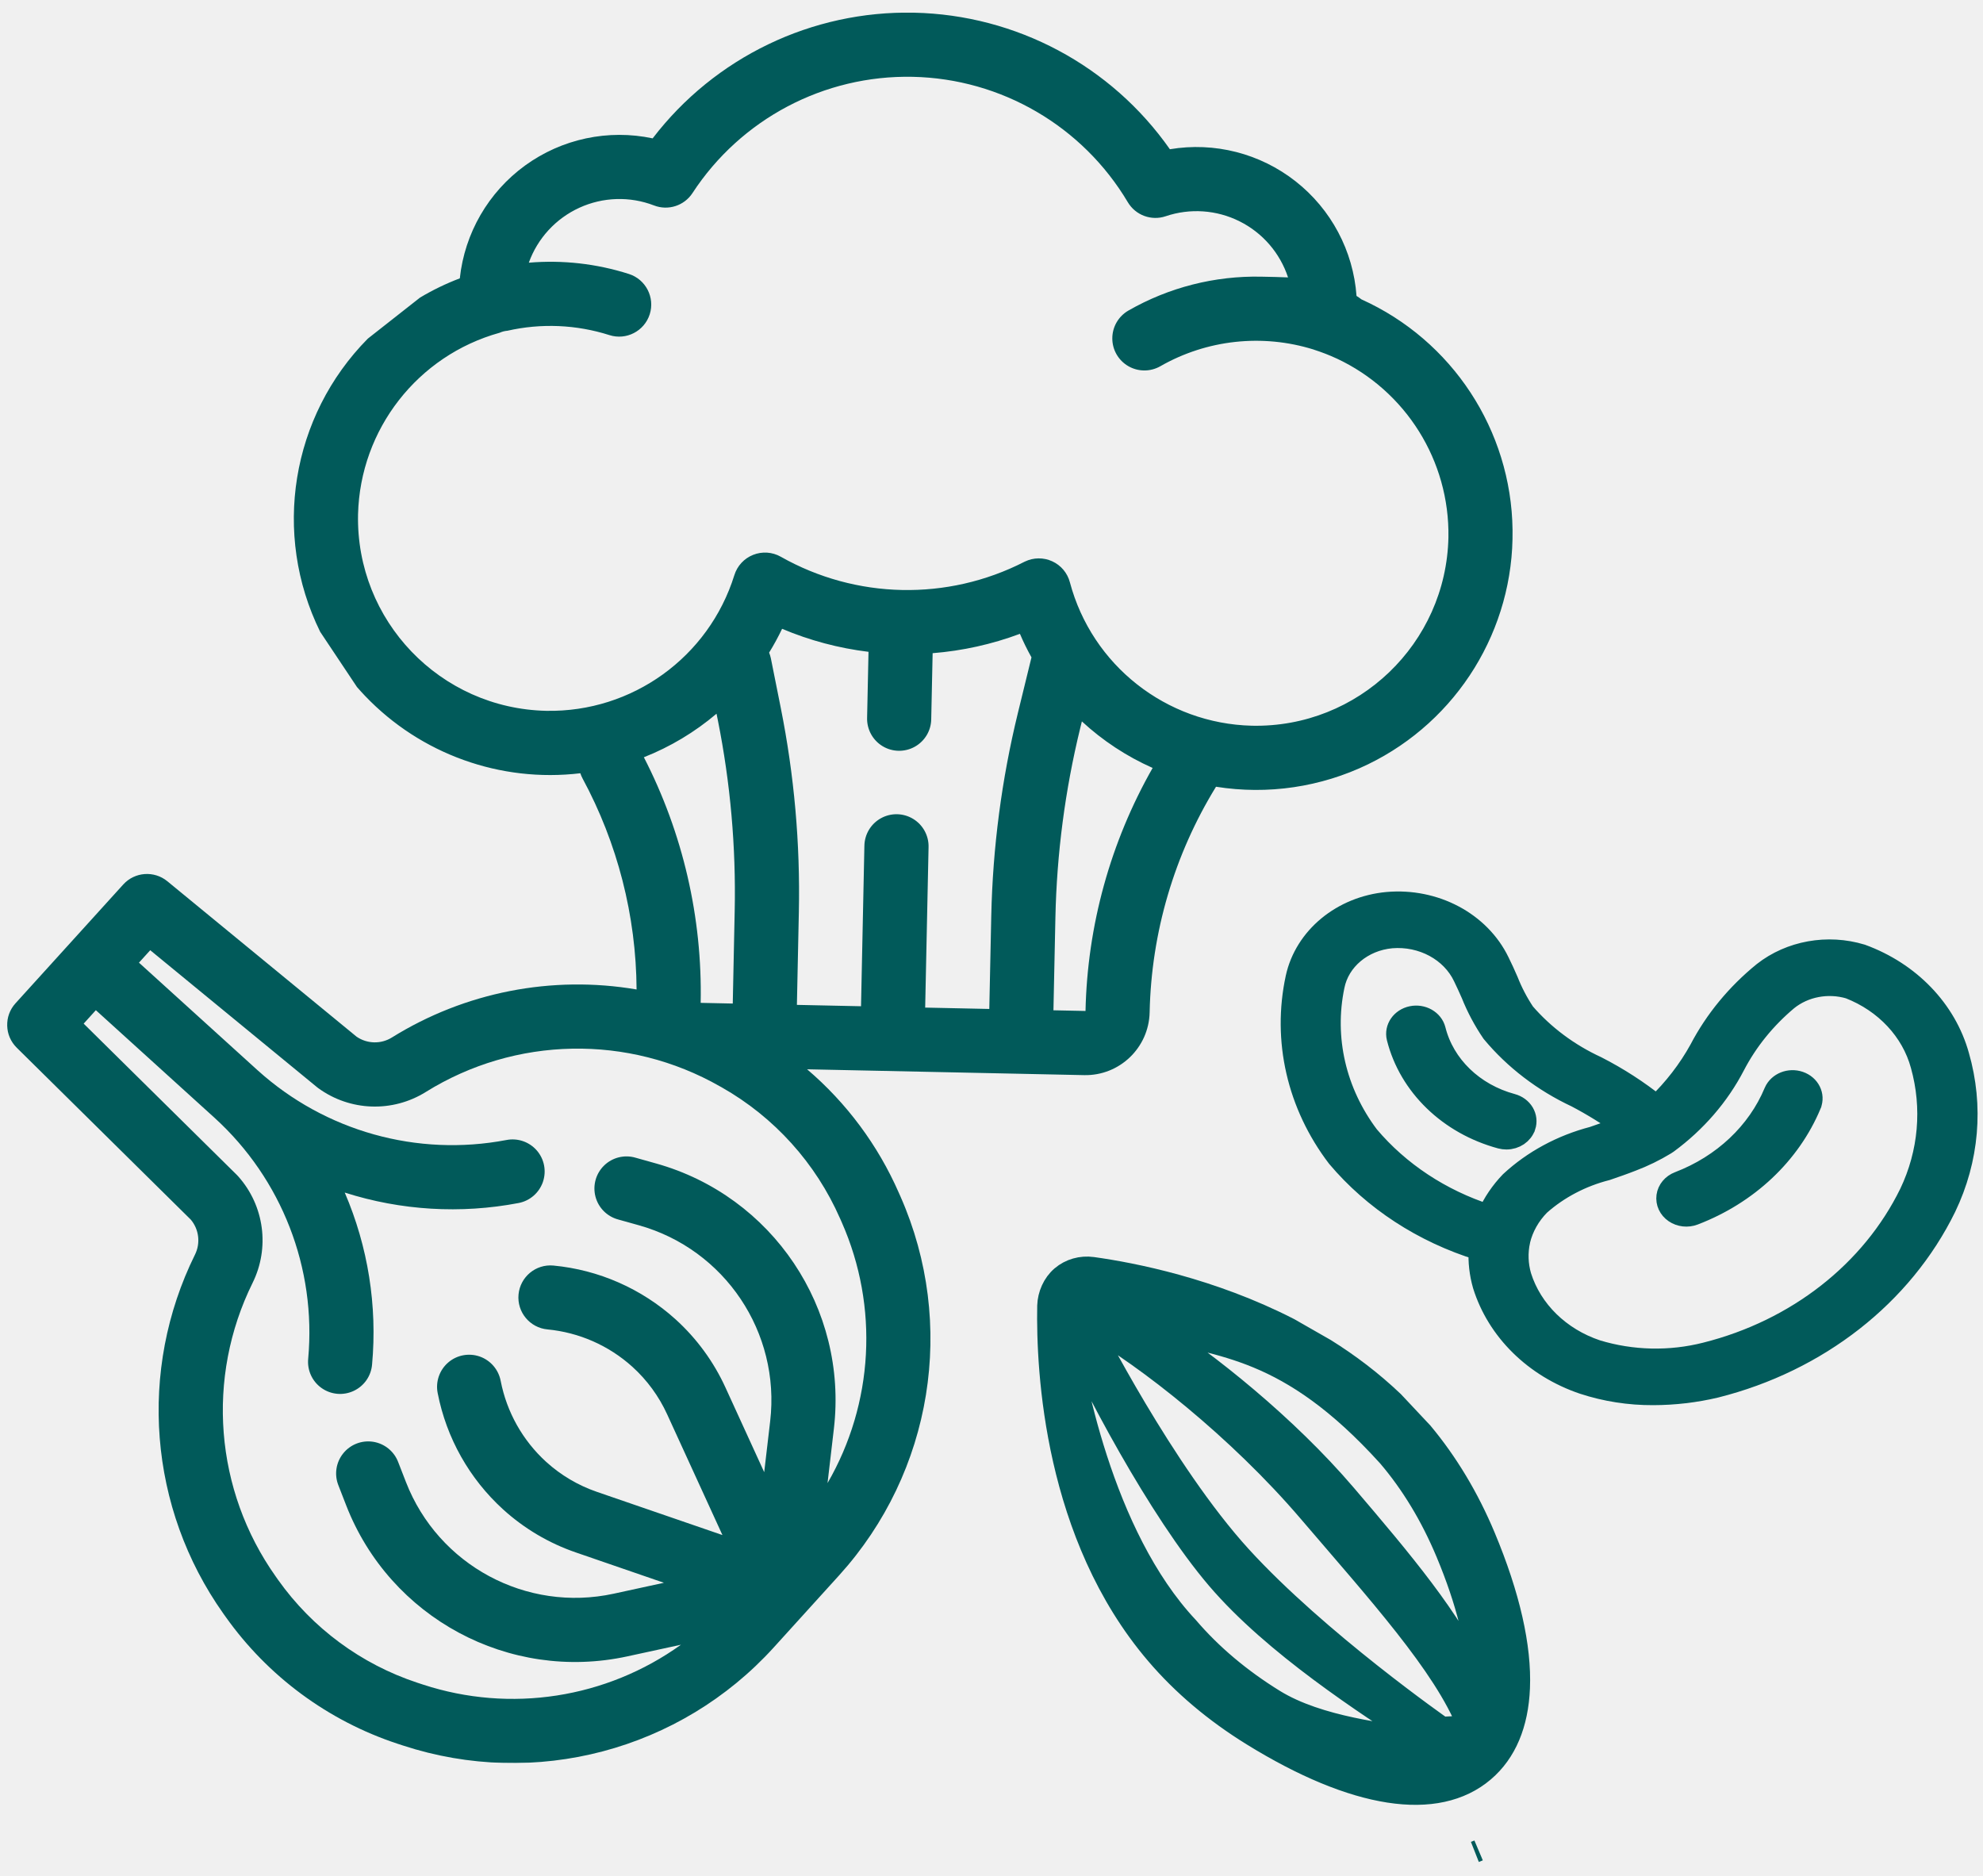
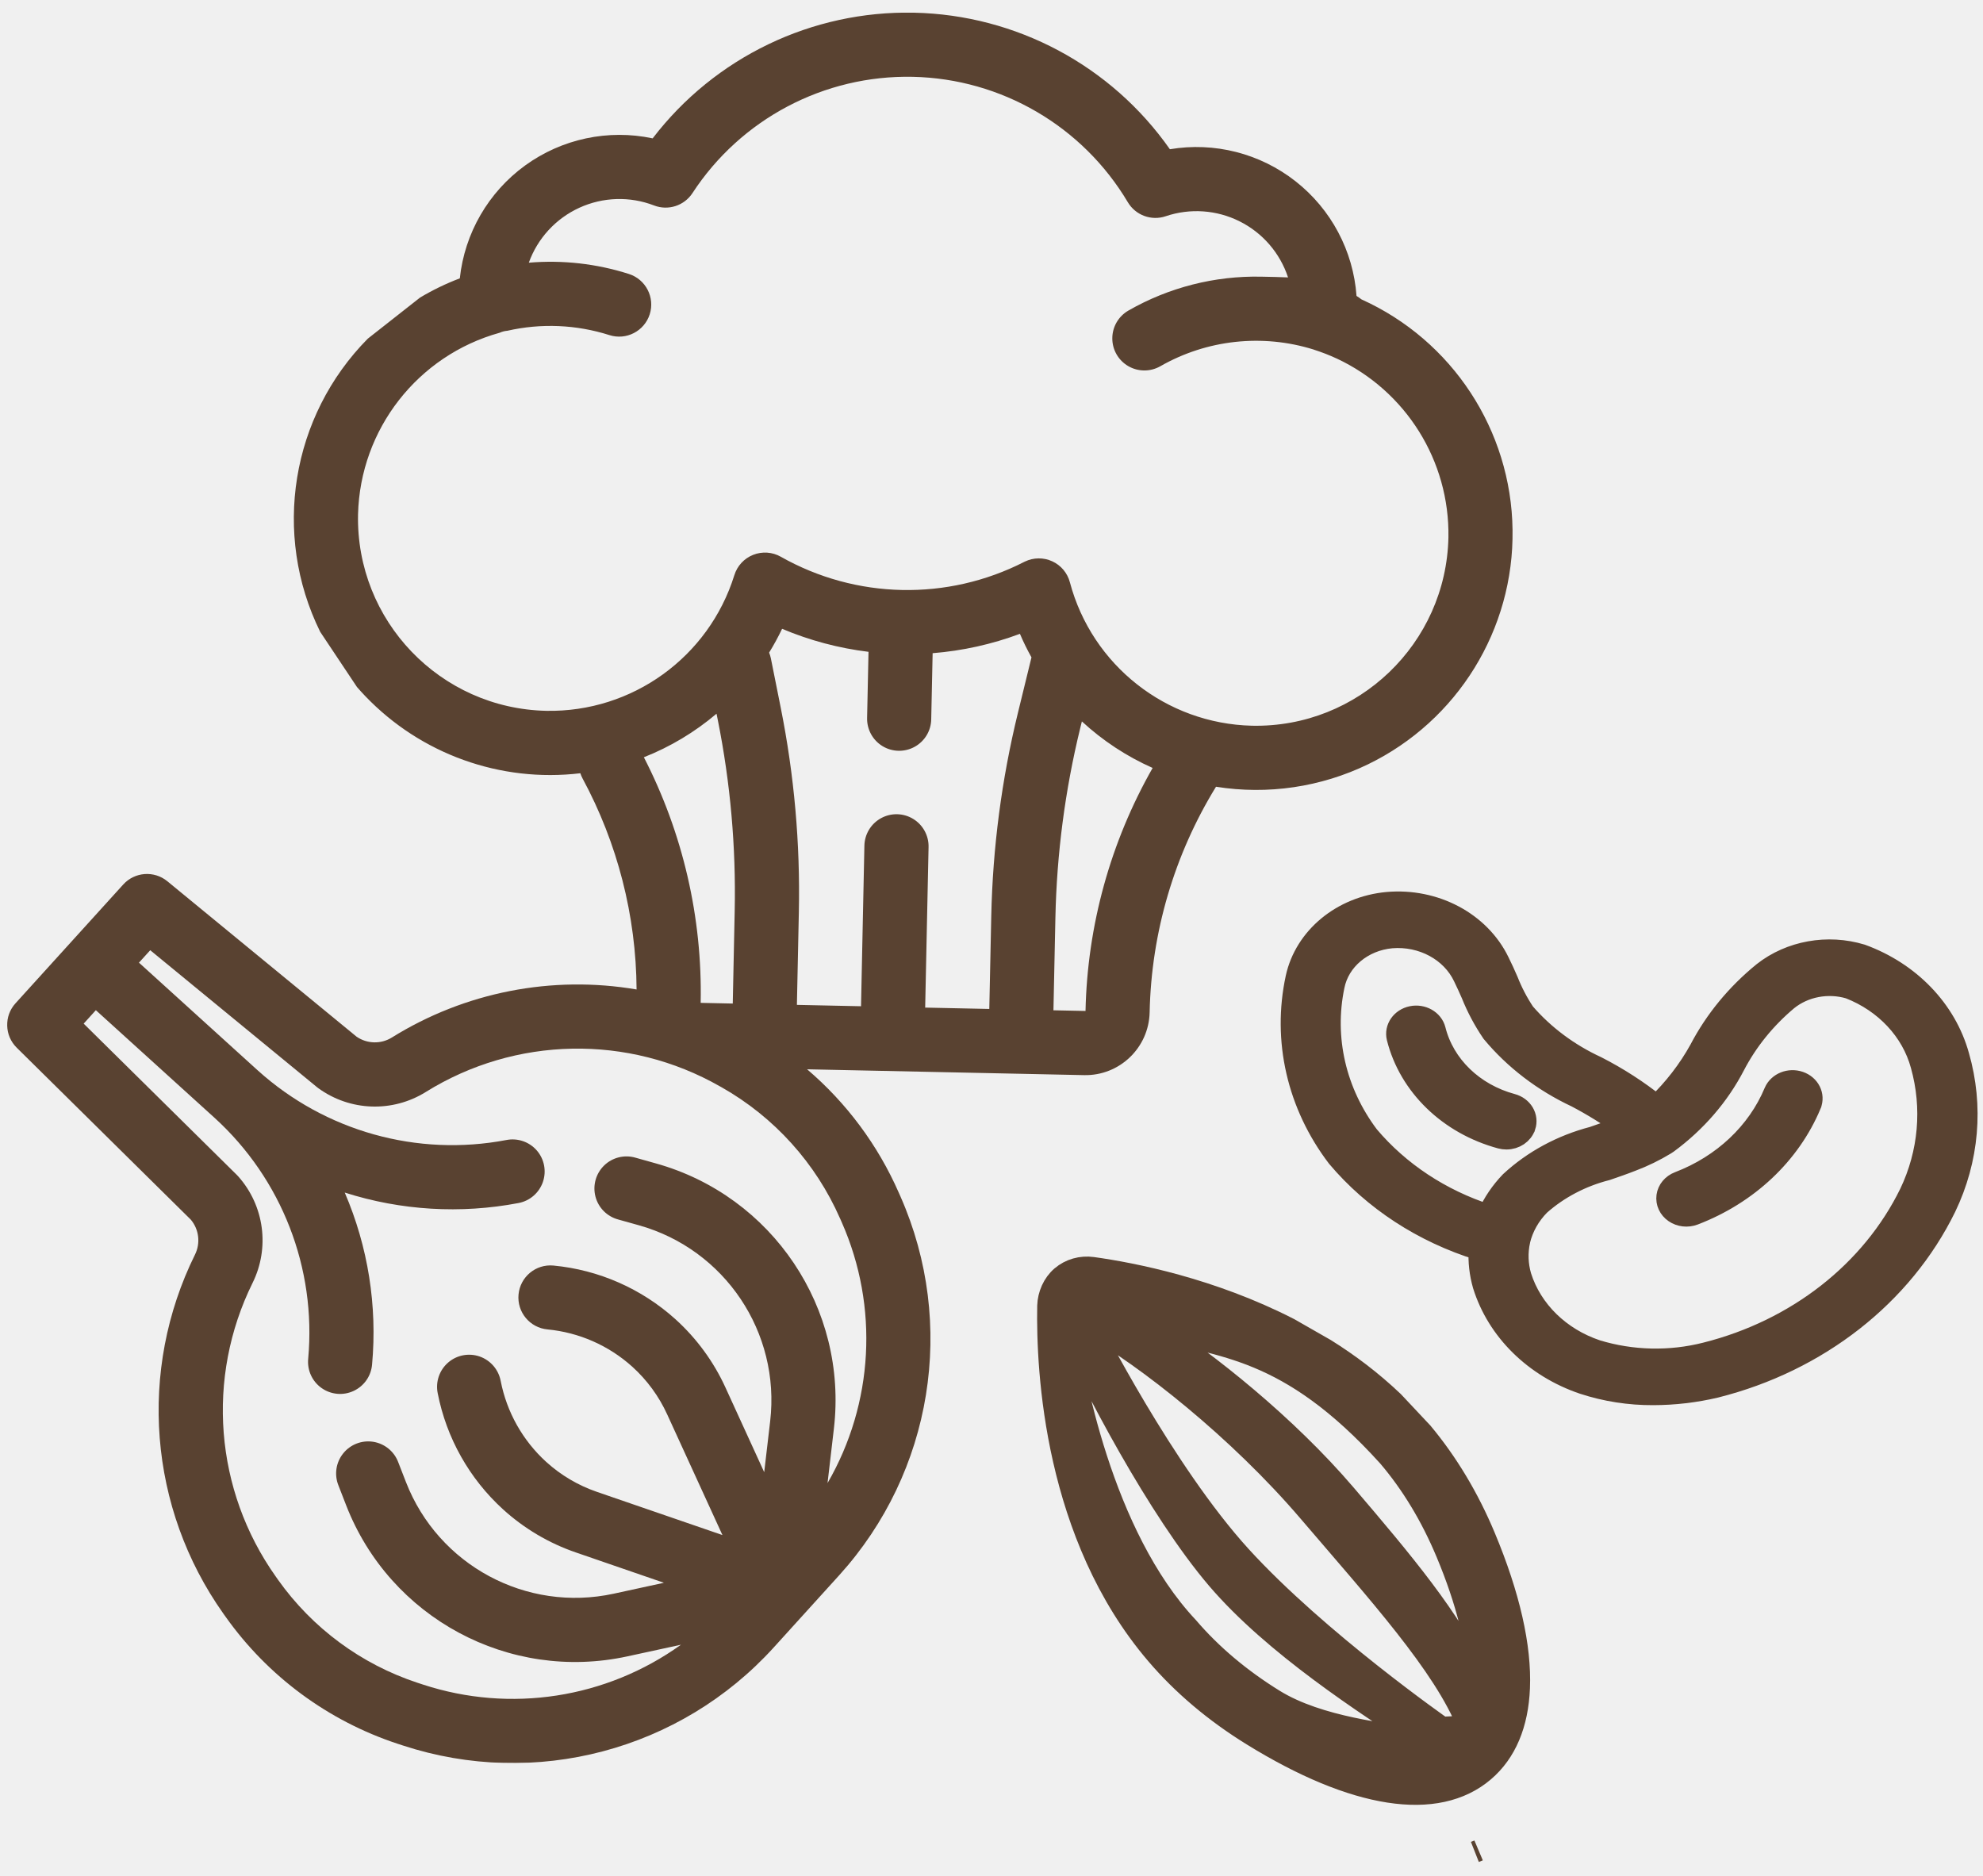
<svg xmlns="http://www.w3.org/2000/svg" xmlns:xlink="http://www.w3.org/1999/xlink" width="92px" height="87px" viewBox="0 0 92 87" version="1.1">
  <defs>
    <polygon id="path-1" points="0 0 69.843 0 69.843 81.207 0 81.207" />
    <path d="M4.451,0.022 C2.35,0.216 0.637,1.632 0.225,3.511 L0.225,3.511 C-0.399,6.4 0.289,9.397 2.135,11.819 L2.135,11.819 C3.813,13.811 6.106,15.305 8.722,16.114 L8.722,16.114 C8.688,16.669 8.751,17.225 8.906,17.763 L8.906,17.763 C9.562,19.866 11.282,21.561 13.539,22.324 L13.539,22.324 C14.58,22.666 15.681,22.838 16.789,22.831 L16.789,22.831 C17.763,22.829 18.734,22.715 19.677,22.492 L19.677,22.492 C24.427,21.297 28.341,18.235 30.342,14.147 L30.342,14.147 C31.406,11.935 31.619,9.462 30.948,7.125 L30.948,7.125 C30.358,5.001 28.684,3.261 26.445,2.443 L26.445,2.443 C24.876,1.968 23.148,2.279 21.898,3.26 L21.898,3.26 C20.664,4.263 19.664,5.478 18.954,6.835 L18.954,6.835 C18.429,7.789 17.751,8.667 16.943,9.441 L16.943,9.441 C16.086,8.754 15.151,8.15 14.155,7.64 L14.155,7.64 C12.851,7.038 11.707,6.184 10.805,5.139 L10.805,5.139 C10.491,4.669 10.232,4.172 10.027,3.655 L10.027,3.655 C9.898,3.357 9.767,3.063 9.621,2.773 L9.621,2.773 C8.801,1.076 6.957,0 4.947,0 L4.947,0 C4.782,0 4.616,0.008 4.451,0.022 L4.451,0.022 Z M3.57,10.846 C2.037,8.81 1.46,6.305 1.964,3.884 L1.964,3.884 C2.203,2.677 3.293,1.76 4.637,1.637 L4.637,1.637 C6.073,1.519 7.428,2.252 7.997,3.454 L7.997,3.454 C8.129,3.724 8.248,3.988 8.367,4.257 L8.367,4.257 C8.614,4.878 8.931,5.474 9.313,6.036 L9.313,6.036 C10.352,7.284 11.689,8.306 13.222,9.024 L13.222,9.024 C13.985,9.425 14.713,9.877 15.401,10.375 L15.401,10.375 C15.3,10.418 15.196,10.461 15.086,10.51 L15.086,10.51 C14.726,10.646 14.359,10.78 13.993,10.904 L13.993,10.904 C12.54,11.283 11.221,11.996 10.163,12.975 L10.163,12.975 C9.724,13.433 9.372,13.953 9.12,14.515 L9.12,14.515 C6.919,13.804 4.992,12.529 3.57,10.846 L3.57,10.846 Z M14.158,20.801 C12.447,20.227 11.14,18.949 10.636,17.358 L10.636,17.358 C10.478,16.816 10.458,16.249 10.579,15.699 L10.579,15.699 L10.579,15.691 C10.726,15.076 11.047,14.507 11.51,14.039 L11.51,14.039 C12.382,13.266 13.453,12.705 14.626,12.406 L14.626,12.406 C15.017,12.27 15.409,12.135 15.793,11.984 L15.793,11.984 C16.337,11.779 16.858,11.524 17.347,11.226 L17.347,11.226 L17.379,11.205 L17.448,11.16 C18.765,10.188 19.824,8.961 20.548,7.567 L20.548,7.567 C21.144,6.423 21.977,5.393 23,4.532 L23,4.532 C23.785,3.895 24.885,3.686 25.885,3.983 L25.885,3.983 C27.553,4.634 28.788,5.956 29.222,7.555 L29.222,7.555 C29.776,9.536 29.592,11.628 28.697,13.505 L28.697,13.505 C26.922,17.136 23.449,19.855 19.23,20.916 L19.23,20.916 C18.468,21.109 17.684,21.206 16.9,21.206 L16.9,21.206 C15.973,21.206 15.048,21.071 14.158,20.801 L14.158,20.801 Z M5.587,5.315 C5.106,5.414 4.806,5.849 4.915,6.286 L4.915,6.286 C5.473,8.508 7.309,10.286 9.718,10.937 L9.718,10.937 C9.801,10.959 9.887,10.97 9.974,10.971 L9.974,10.971 C10.369,10.971 10.718,10.735 10.83,10.391 L10.83,10.391 L10.831,10.39 C10.9,10.185 10.874,9.963 10.762,9.773 L10.762,9.773 C10.649,9.584 10.459,9.443 10.232,9.381 L10.232,9.381 C8.439,8.9 7.073,7.578 6.657,5.924 L6.657,5.924 C6.563,5.548 6.194,5.294 5.788,5.294 L5.788,5.294 C5.722,5.294 5.654,5.3 5.587,5.315 L5.587,5.315 Z M22.417,8.804 C21.631,10.693 20.023,12.208 17.971,12.99 L17.971,12.99 C17.676,13.104 17.472,13.351 17.432,13.638 L17.432,13.638 C17.393,13.926 17.527,14.21 17.781,14.385 L17.781,14.385 C18.035,14.559 18.373,14.597 18.667,14.484 L18.667,14.484 C21.167,13.528 23.125,11.685 24.086,9.383 L24.086,9.383 L24.086,9.381 C24.256,8.964 24.024,8.502 23.567,8.343 L23.567,8.343 C23.462,8.306 23.355,8.289 23.249,8.289 L23.249,8.289 C22.892,8.289 22.556,8.484 22.417,8.804 L22.417,8.804 Z" id="path-3" />
  </defs>
  <g id="Page-1" stroke="none" stroke-width="1" fill="none" fill-rule="evenodd">
    <g id="regimes-copy" transform="translate(-142, -702)">
      <g id="Group" transform="translate(110, 680)">
        <g transform="translate(39, 25.44312)" id="noun_Vegetable_3380368">
          <g id="Group-26" transform="translate(-6.667157, -2.857353)">
            <g id="Group-6">
              <g id="Group-3">
                <mask id="mask-2" fill="white">
                  <use xlink:href="#path-1" />
                </mask>
                <g id="Clip-2" />
-                 <path d="M16.731,15.125 C13.172,18.726 12.285,24.185 14.522,28.726 L16.229,31.287 C16.352,31.428 16.479,31.568 16.61,31.705 C19.189,34.401 22.886,35.729 26.591,35.287 C26.618,35.368 26.651,35.447 26.691,35.522 C28.318,38.533 29.18,41.897 29.201,45.318 C25.272,44.649 21.235,45.44 17.85,47.545 C17.346,47.86 16.702,47.846 16.211,47.509 L7.432,40.298 C6.818,39.794 5.917,39.861 5.385,40.448 L0.386,45.96 C-0.15,46.551 -0.125,47.458 0.443,48.019 L8.52,55.997 C8.901,56.451 8.977,57.088 8.713,57.62 C6.061,62.989 6.565,69.379 10.025,74.267 L10.14,74.428 C12.098,77.184 14.886,79.243 18.095,80.305 L18.361,80.392 C24.49,82.402 31.228,80.621 35.563,75.845 L38.605,72.49 C42.934,67.709 44.048,60.831 41.447,54.929 L41.363,54.74 C40.396,52.537 38.943,50.582 37.112,49.021 L49.965,49.292 C51.608,49.326 52.968,48.022 53.004,46.378 C53.082,42.678 54.145,39.066 56.083,35.913 C58.485,36.296 60.947,35.933 63.136,34.872 C67.293,32.852 69.908,28.611 69.842,23.99 C69.776,19.37 67.044,15.203 62.831,13.303 C62.758,13.246 62.681,13.192 62.602,13.143 C62.452,11.053 61.425,9.122 59.777,7.827 C58.129,6.531 56.011,5.99 53.943,6.338 C51.222,2.456 46.813,0.103 42.072,0.003 C37.333,-0.097 32.829,2.069 29.947,5.833 C27.885,5.396 25.735,5.854 24.03,7.091 C22.325,8.33 21.224,10.232 21,12.327 C20.36,12.57 19.742,12.869 19.154,13.22 L16.731,15.125 Z M33.663,45.971 L32.174,45.939 C32.255,41.982 31.35,38.065 29.539,34.545 C30.766,34.061 31.904,33.378 32.91,32.525 L32.973,32.836 C33.553,35.741 33.815,38.701 33.753,41.664 L33.663,45.971 Z M38.642,55.942 L38.725,56.132 C40.446,60.036 40.198,64.527 38.06,68.219 L38.355,65.691 C39.005,60.119 35.506,54.903 30.105,53.39 L29.153,53.123 C28.639,52.972 28.082,53.109 27.697,53.482 C27.312,53.856 27.158,54.408 27.293,54.927 C27.428,55.446 27.833,55.852 28.351,55.99 L29.302,56.256 C33.295,57.373 35.879,61.229 35.399,65.346 L35.122,67.712 L33.327,63.79 C32.777,62.585 31.987,61.506 31.005,60.617 C29.434,59.2 27.45,58.326 25.344,58.126 C24.526,58.049 23.801,58.65 23.724,59.469 C23.648,60.287 24.249,61.013 25.068,61.089 C26.532,61.229 27.912,61.836 29.005,62.822 C29.688,63.44 30.237,64.192 30.62,65.03 L33.184,70.629 L27.36,68.625 C26.488,68.325 25.687,67.852 25.005,67.232 C23.918,66.242 23.179,64.927 22.897,63.483 C22.799,62.957 22.428,62.523 21.923,62.346 C21.418,62.17 20.856,62.278 20.454,62.63 C20.051,62.982 19.868,63.523 19.974,64.048 C20.379,66.123 21.442,68.013 23.006,69.437 C23.986,70.328 25.138,71.009 26.39,71.438 L30.469,72.843 L28.141,73.349 C24.09,74.23 20.001,72.032 18.5,68.168 L18.142,67.247 C17.953,66.747 17.511,66.386 16.981,66.302 C16.452,66.22 15.92,66.426 15.587,66.844 C15.252,67.263 15.169,67.828 15.368,68.325 L15.726,69.246 C17.757,74.475 23.291,77.449 28.773,76.257 L31.26,75.717 C27.793,78.207 23.346,78.894 19.29,77.565 L19.024,77.478 C16.421,76.617 14.161,74.947 12.572,72.712 L12.457,72.548 C9.627,68.552 9.216,63.327 11.383,58.936 C12.191,57.308 11.931,55.353 10.724,53.994 C10.701,53.968 10.679,53.943 10.655,53.921 L3.549,46.903 L4.114,46.279 L9.627,51.278 C12.742,54.115 14.346,58.248 13.966,62.444 C13.912,62.976 14.147,63.496 14.583,63.806 C15.018,64.116 15.586,64.169 16.07,63.944 C16.556,63.72 16.884,63.253 16.929,62.72 C17.178,59.996 16.743,57.253 15.661,54.74 C18.267,55.572 21.04,55.739 23.727,55.225 C24.25,55.125 24.68,54.753 24.854,54.25 C25.028,53.746 24.921,53.189 24.572,52.787 C24.222,52.385 23.685,52.2 23.162,52.302 C19.024,53.091 14.754,51.896 11.626,49.073 L6.114,44.074 L6.637,43.497 L14.365,49.843 C14.387,49.863 14.412,49.881 14.437,49.899 C15.908,50.967 17.879,51.036 19.421,50.074 C23.578,47.488 28.818,47.388 33.07,49.814 L33.15,49.858 C35.588,51.24 37.515,53.375 38.641,55.942 L38.642,55.942 Z M45.656,41.914 L45.565,46.222 L42.59,46.159 L42.747,38.719 C42.762,38.185 42.49,37.683 42.033,37.405 C41.577,37.127 41.006,37.115 40.538,37.374 C40.07,37.633 39.777,38.122 39.77,38.658 L39.614,46.096 L36.639,46.033 L36.729,41.726 C36.796,38.547 36.514,35.371 35.89,32.252 L35.432,29.961 C35.413,29.868 35.385,29.778 35.35,29.69 C35.57,29.334 35.771,28.965 35.952,28.586 C37.232,29.127 38.582,29.486 39.961,29.654 L39.896,32.706 C39.878,33.242 40.149,33.747 40.607,34.027 C41.065,34.307 41.637,34.318 42.106,34.058 C42.575,33.797 42.868,33.305 42.871,32.769 L42.936,29.717 C44.321,29.607 45.684,29.305 46.986,28.819 C47.145,29.192 47.324,29.556 47.522,29.911 L46.893,32.484 C46.138,35.573 45.724,38.735 45.656,41.914 Z M50.029,46.315 L48.541,46.284 L48.632,41.977 C48.695,39.015 49.081,36.069 49.784,33.191 L49.86,32.882 C50.828,33.776 51.937,34.506 53.143,35.041 C51.183,38.482 50.114,42.357 50.029,46.315 Z M66.866,24.342 C66.762,29.273 62.681,33.186 57.751,33.082 C53.769,32.987 50.329,30.276 49.304,26.429 C49.191,25.998 48.891,25.64 48.486,25.455 C48.081,25.269 47.615,25.274 47.214,25.468 L47.185,25.482 C43.62,27.304 39.378,27.215 35.892,25.243 C35.5,25.02 35.028,24.988 34.609,25.155 C34.19,25.321 33.869,25.668 33.736,26.1 C32.55,29.901 28.998,32.464 25.017,32.391 C20.086,32.288 16.174,28.206 16.278,23.276 C16.377,19.328 19.044,15.908 22.849,14.851 C22.961,14.8 23.082,14.768 23.206,14.759 C24.773,14.402 26.406,14.472 27.938,14.96 C28.72,15.211 29.558,14.78 29.81,13.998 C30.06,13.215 29.63,12.377 28.847,12.125 C27.347,11.646 25.769,11.468 24.201,11.601 C24.608,10.471 25.454,9.551 26.547,9.052 C27.641,8.552 28.889,8.513 30.011,8.946 C30.666,9.199 31.409,8.96 31.793,8.373 C34.039,4.931 37.903,2.892 42.011,2.978 C46.12,3.064 49.894,5.265 51.993,8.798 C52.353,9.401 53.085,9.671 53.749,9.446 C54.878,9.064 56.113,9.15 57.178,9.683 C58.244,10.215 59.053,11.153 59.425,12.284 C59.053,12.267 58.651,12.259 58.19,12.25 C56.029,12.203 53.894,12.747 52.019,13.822 C51.558,14.087 51.273,14.578 51.272,15.109 C51.27,15.641 51.553,16.133 52.013,16.4 C52.472,16.666 53.04,16.668 53.501,16.404 C55.66,15.17 58.234,14.89 60.608,15.629 C60.624,15.635 60.639,15.642 60.657,15.647 C61.003,15.758 61.343,15.89 61.674,16.044 L61.677,16.044 C64.892,17.545 66.925,20.795 66.866,24.342 L66.866,24.342 Z" id="Fill-1" fill="#015A5A" mask="url(#mask-2)" />
+                 <path d="M16.731,15.125 C13.172,18.726 12.285,24.185 14.522,28.726 L16.229,31.287 C16.352,31.428 16.479,31.568 16.61,31.705 C19.189,34.401 22.886,35.729 26.591,35.287 C26.618,35.368 26.651,35.447 26.691,35.522 C28.318,38.533 29.18,41.897 29.201,45.318 C25.272,44.649 21.235,45.44 17.85,47.545 C17.346,47.86 16.702,47.846 16.211,47.509 L7.432,40.298 C6.818,39.794 5.917,39.861 5.385,40.448 L0.386,45.96 C-0.15,46.551 -0.125,47.458 0.443,48.019 L8.52,55.997 C8.901,56.451 8.977,57.088 8.713,57.62 C6.061,62.989 6.565,69.379 10.025,74.267 L10.14,74.428 C12.098,77.184 14.886,79.243 18.095,80.305 L18.361,80.392 C24.49,82.402 31.228,80.621 35.563,75.845 L38.605,72.49 C42.934,67.709 44.048,60.831 41.447,54.929 L41.363,54.74 C40.396,52.537 38.943,50.582 37.112,49.021 L49.965,49.292 C51.608,49.326 52.968,48.022 53.004,46.378 C53.082,42.678 54.145,39.066 56.083,35.913 C58.485,36.296 60.947,35.933 63.136,34.872 C67.293,32.852 69.908,28.611 69.842,23.99 C69.776,19.37 67.044,15.203 62.831,13.303 C62.758,13.246 62.681,13.192 62.602,13.143 C62.452,11.053 61.425,9.122 59.777,7.827 C58.129,6.531 56.011,5.99 53.943,6.338 C51.222,2.456 46.813,0.103 42.072,0.003 C37.333,-0.097 32.829,2.069 29.947,5.833 C27.885,5.396 25.735,5.854 24.03,7.091 C22.325,8.33 21.224,10.232 21,12.327 C20.36,12.57 19.742,12.869 19.154,13.22 L16.731,15.125 Z M33.663,45.971 L32.174,45.939 C32.255,41.982 31.35,38.065 29.539,34.545 C30.766,34.061 31.904,33.378 32.91,32.525 L32.973,32.836 C33.553,35.741 33.815,38.701 33.753,41.664 L33.663,45.971 Z M38.642,55.942 L38.725,56.132 C40.446,60.036 40.198,64.527 38.06,68.219 L38.355,65.691 C39.005,60.119 35.506,54.903 30.105,53.39 L29.153,53.123 C28.639,52.972 28.082,53.109 27.697,53.482 C27.312,53.856 27.158,54.408 27.293,54.927 C27.428,55.446 27.833,55.852 28.351,55.99 L29.302,56.256 C33.295,57.373 35.879,61.229 35.399,65.346 L35.122,67.712 L33.327,63.79 C32.777,62.585 31.987,61.506 31.005,60.617 C29.434,59.2 27.45,58.326 25.344,58.126 C24.526,58.049 23.801,58.65 23.724,59.469 C23.648,60.287 24.249,61.013 25.068,61.089 C26.532,61.229 27.912,61.836 29.005,62.822 C29.688,63.44 30.237,64.192 30.62,65.03 L33.184,70.629 L27.36,68.625 C26.488,68.325 25.687,67.852 25.005,67.232 C23.918,66.242 23.179,64.927 22.897,63.483 C22.799,62.957 22.428,62.523 21.923,62.346 C21.418,62.17 20.856,62.278 20.454,62.63 C20.051,62.982 19.868,63.523 19.974,64.048 C20.379,66.123 21.442,68.013 23.006,69.437 C23.986,70.328 25.138,71.009 26.39,71.438 L30.469,72.843 L28.141,73.349 C24.09,74.23 20.001,72.032 18.5,68.168 L18.142,67.247 C17.953,66.747 17.511,66.386 16.981,66.302 C16.452,66.22 15.92,66.426 15.587,66.844 C15.252,67.263 15.169,67.828 15.368,68.325 L15.726,69.246 C17.757,74.475 23.291,77.449 28.773,76.257 L31.26,75.717 C27.793,78.207 23.346,78.894 19.29,77.565 L19.024,77.478 C16.421,76.617 14.161,74.947 12.572,72.712 L12.457,72.548 C9.627,68.552 9.216,63.327 11.383,58.936 C12.191,57.308 11.931,55.353 10.724,53.994 C10.701,53.968 10.679,53.943 10.655,53.921 L3.549,46.903 L4.114,46.279 L9.627,51.278 C12.742,54.115 14.346,58.248 13.966,62.444 C13.912,62.976 14.147,63.496 14.583,63.806 C15.018,64.116 15.586,64.169 16.07,63.944 C16.556,63.72 16.884,63.253 16.929,62.72 C17.178,59.996 16.743,57.253 15.661,54.74 C18.267,55.572 21.04,55.739 23.727,55.225 C24.25,55.125 24.68,54.753 24.854,54.25 C25.028,53.746 24.921,53.189 24.572,52.787 C24.222,52.385 23.685,52.2 23.162,52.302 C19.024,53.091 14.754,51.896 11.626,49.073 L6.114,44.074 L6.637,43.497 L14.365,49.843 C14.387,49.863 14.412,49.881 14.437,49.899 C15.908,50.967 17.879,51.036 19.421,50.074 C23.578,47.488 28.818,47.388 33.07,49.814 L33.15,49.858 C35.588,51.24 37.515,53.375 38.641,55.942 L38.642,55.942 Z M45.656,41.914 L45.565,46.222 L42.59,46.159 L42.747,38.719 C42.762,38.185 42.49,37.683 42.033,37.405 C41.577,37.127 41.006,37.115 40.538,37.374 C40.07,37.633 39.777,38.122 39.77,38.658 L39.614,46.096 L36.639,46.033 L36.729,41.726 C36.796,38.547 36.514,35.371 35.89,32.252 L35.432,29.961 C35.413,29.868 35.385,29.778 35.35,29.69 C35.57,29.334 35.771,28.965 35.952,28.586 C37.232,29.127 38.582,29.486 39.961,29.654 L39.896,32.706 C39.878,33.242 40.149,33.747 40.607,34.027 C41.065,34.307 41.637,34.318 42.106,34.058 C42.575,33.797 42.868,33.305 42.871,32.769 L42.936,29.717 C44.321,29.607 45.684,29.305 46.986,28.819 C47.145,29.192 47.324,29.556 47.522,29.911 L46.893,32.484 C46.138,35.573 45.724,38.735 45.656,41.914 Z M50.029,46.315 L48.541,46.284 L48.632,41.977 C48.695,39.015 49.081,36.069 49.784,33.191 L49.86,32.882 C50.828,33.776 51.937,34.506 53.143,35.041 C51.183,38.482 50.114,42.357 50.029,46.315 Z M66.866,24.342 C66.762,29.273 62.681,33.186 57.751,33.082 C53.769,32.987 50.329,30.276 49.304,26.429 C49.191,25.998 48.891,25.64 48.486,25.455 C48.081,25.269 47.615,25.274 47.214,25.468 L47.185,25.482 C43.62,27.304 39.378,27.215 35.892,25.243 C35.5,25.02 35.028,24.988 34.609,25.155 C34.19,25.321 33.869,25.668 33.736,26.1 C32.55,29.901 28.998,32.464 25.017,32.391 C20.086,32.288 16.174,28.206 16.278,23.276 C16.377,19.328 19.044,15.908 22.849,14.851 C22.961,14.8 23.082,14.768 23.206,14.759 C24.773,14.402 26.406,14.472 27.938,14.96 C28.72,15.211 29.558,14.78 29.81,13.998 C30.06,13.215 29.63,12.377 28.847,12.125 C27.347,11.646 25.769,11.468 24.201,11.601 C24.608,10.471 25.454,9.551 26.547,9.052 C27.641,8.552 28.889,8.513 30.011,8.946 C30.666,9.199 31.409,8.96 31.793,8.373 C34.039,4.931 37.903,2.892 42.011,2.978 C46.12,3.064 49.894,5.265 51.993,8.798 C52.353,9.401 53.085,9.671 53.749,9.446 C54.878,9.064 56.113,9.15 57.178,9.683 C58.244,10.215 59.053,11.153 59.425,12.284 C59.053,12.267 58.651,12.259 58.19,12.25 C56.029,12.203 53.894,12.747 52.019,13.822 C51.558,14.087 51.273,14.578 51.272,15.109 C51.27,15.641 51.553,16.133 52.013,16.4 C52.472,16.666 53.04,16.668 53.501,16.404 C55.66,15.17 58.234,14.89 60.608,15.629 C60.624,15.635 60.639,15.642 60.657,15.647 C61.003,15.758 61.343,15.89 61.674,16.044 L61.677,16.044 C64.892,17.545 66.925,20.795 66.866,24.342 L66.866,24.342 Z" id="Fill-1" fill="#594231" mask="url(#mask-2)" />
              </g>
-               <path d="M90.531,48.397 C89.942,46.273 88.268,44.533 86.028,43.715 C84.459,43.24 82.732,43.55 81.481,44.532 C80.248,45.535 79.247,46.75 78.538,48.107 C78.012,49.06 77.334,49.938 76.526,50.713 C75.669,50.025 74.735,49.421 73.738,48.911 C72.435,48.309 71.292,47.456 70.389,46.411 C70.075,45.941 69.814,45.443 69.612,44.926 C69.482,44.629 69.351,44.335 69.205,44.045 C68.318,42.209 66.232,41.1 64.035,41.294 C61.935,41.488 60.22,42.904 59.809,44.782 C59.184,47.672 59.874,50.668 61.719,53.091 C63.398,55.082 65.689,56.577 68.305,57.386 C68.272,57.941 68.335,58.497 68.49,59.035 C69.146,61.137 70.866,62.832 73.122,63.596 C74.164,63.938 75.264,64.109 76.371,64.103 C77.346,64.1 78.317,63.987 79.261,63.763 C84.012,62.569 87.924,59.507 89.925,55.419 C90.99,53.206 91.204,50.733 90.531,48.397 L90.531,48.397 Z M69.747,54.247 C69.308,54.704 68.955,55.225 68.704,55.787 C66.503,55.076 64.575,53.802 63.153,52.118 C61.621,50.082 61.043,47.577 61.548,45.155 C61.786,43.948 62.877,43.032 64.221,42.908 C65.656,42.79 67.012,43.524 67.58,44.726 C67.712,44.995 67.831,45.259 67.95,45.53 C68.198,46.15 68.514,46.746 68.896,47.307 C69.936,48.556 71.272,49.577 72.805,50.296 C73.568,50.697 74.297,51.148 74.985,51.646 C74.884,51.69 74.78,51.733 74.669,51.781 C74.309,51.917 73.943,52.052 73.577,52.175 C72.124,52.554 70.804,53.267 69.747,54.247 L69.747,54.247 Z M88.281,54.777 C86.505,58.407 83.032,61.126 78.813,62.187 C77.148,62.611 75.381,62.571 73.741,62.072 C72.031,61.499 70.723,60.22 70.22,58.63 C70.061,58.088 70.042,57.521 70.162,56.97 L70.162,56.963 C70.311,56.348 70.632,55.779 71.094,55.31 C71.965,54.538 73.037,53.976 74.209,53.677 C74.601,53.542 74.993,53.407 75.377,53.256 C75.921,53.05 76.441,52.796 76.93,52.498 L76.963,52.476 L77.031,52.431 C78.349,51.46 79.408,50.233 80.131,48.839 C80.728,47.694 81.56,46.664 82.584,45.804 C83.37,45.167 84.469,44.958 85.47,45.255 C87.137,45.906 88.371,47.228 88.805,48.826 C89.36,50.807 89.176,52.9 88.281,54.777 L88.281,54.777 Z M83.67,50.655 C82.709,52.956 80.75,54.8 78.251,55.756 C77.957,55.868 77.619,55.83 77.364,55.656 C77.109,55.482 76.977,55.197 77.016,54.909 C77.055,54.623 77.261,54.376 77.554,54.263 C79.607,53.479 81.214,51.965 82.001,50.075 C82.18,49.661 82.693,49.456 83.151,49.615 C83.608,49.774 83.839,50.237 83.67,50.653 L83.67,50.655 Z M70.413,51.663 C70.301,52.007 69.952,52.242 69.557,52.242 C69.471,52.242 69.385,52.231 69.301,52.209 C66.893,51.558 65.058,49.78 64.499,47.557 C64.389,47.121 64.689,46.686 65.17,46.586 C65.651,46.486 66.131,46.759 66.241,47.195 C66.656,48.849 68.023,50.171 69.815,50.653 C70.042,50.714 70.233,50.855 70.346,51.044 C70.458,51.234 70.483,51.456 70.415,51.661 L70.413,51.663 Z" id="Fill-4" fill="#015A5A" />
+               <path d="M90.531,48.397 C89.942,46.273 88.268,44.533 86.028,43.715 C84.459,43.24 82.732,43.55 81.481,44.532 C80.248,45.535 79.247,46.75 78.538,48.107 C78.012,49.06 77.334,49.938 76.526,50.713 C75.669,50.025 74.735,49.421 73.738,48.911 C72.435,48.309 71.292,47.456 70.389,46.411 C70.075,45.941 69.814,45.443 69.612,44.926 C69.482,44.629 69.351,44.335 69.205,44.045 C68.318,42.209 66.232,41.1 64.035,41.294 C61.935,41.488 60.22,42.904 59.809,44.782 C59.184,47.672 59.874,50.668 61.719,53.091 C63.398,55.082 65.689,56.577 68.305,57.386 C68.272,57.941 68.335,58.497 68.49,59.035 C69.146,61.137 70.866,62.832 73.122,63.596 C74.164,63.938 75.264,64.109 76.371,64.103 C77.346,64.1 78.317,63.987 79.261,63.763 C84.012,62.569 87.924,59.507 89.925,55.419 C90.99,53.206 91.204,50.733 90.531,48.397 L90.531,48.397 Z M69.747,54.247 C69.308,54.704 68.955,55.225 68.704,55.787 C66.503,55.076 64.575,53.802 63.153,52.118 C61.621,50.082 61.043,47.577 61.548,45.155 C61.786,43.948 62.877,43.032 64.221,42.908 C65.656,42.79 67.012,43.524 67.58,44.726 C67.712,44.995 67.831,45.259 67.95,45.53 C68.198,46.15 68.514,46.746 68.896,47.307 C69.936,48.556 71.272,49.577 72.805,50.296 C73.568,50.697 74.297,51.148 74.985,51.646 C74.884,51.69 74.78,51.733 74.669,51.781 C74.309,51.917 73.943,52.052 73.577,52.175 C72.124,52.554 70.804,53.267 69.747,54.247 L69.747,54.247 Z M88.281,54.777 C86.505,58.407 83.032,61.126 78.813,62.187 C77.148,62.611 75.381,62.571 73.741,62.072 C72.031,61.499 70.723,60.22 70.22,58.63 C70.061,58.088 70.042,57.521 70.162,56.97 L70.162,56.963 C70.311,56.348 70.632,55.779 71.094,55.31 C71.965,54.538 73.037,53.976 74.209,53.677 C74.601,53.542 74.993,53.407 75.377,53.256 C75.921,53.05 76.441,52.796 76.93,52.498 L76.963,52.476 L77.031,52.431 C78.349,51.46 79.408,50.233 80.131,48.839 C80.728,47.694 81.56,46.664 82.584,45.804 C83.37,45.167 84.469,44.958 85.47,45.255 C87.137,45.906 88.371,47.228 88.805,48.826 C89.36,50.807 89.176,52.9 88.281,54.777 L88.281,54.777 Z M83.67,50.655 C82.709,52.956 80.75,54.8 78.251,55.756 C77.957,55.868 77.619,55.83 77.364,55.656 C77.109,55.482 76.977,55.197 77.016,54.909 C77.055,54.623 77.261,54.376 77.554,54.263 C79.607,53.479 81.214,51.965 82.001,50.075 C82.18,49.661 82.693,49.456 83.151,49.615 C83.608,49.774 83.839,50.237 83.67,50.653 L83.67,50.655 Z M70.413,51.663 C70.301,52.007 69.952,52.242 69.557,52.242 C69.471,52.242 69.385,52.231 69.301,52.209 C66.893,51.558 65.058,49.78 64.499,47.557 C64.389,47.121 64.689,46.686 65.17,46.586 C65.651,46.486 66.131,46.759 66.241,47.195 C66.656,48.849 68.023,50.171 69.815,50.653 C70.042,50.714 70.233,50.855 70.346,51.044 C70.458,51.234 70.483,51.456 70.415,51.661 L70.413,51.663 Z" id="Fill-4" fill="#594231" />
            </g>
            <g id="Group-10" transform="translate(59.58368, 41.27159)">
              <mask id="mask-4" fill="white">
                <use xlink:href="#path-3" />
              </mask>
              <g id="Clip-8" />
-               <polygon id="Fill-7" fill="#015A5A" mask="url(#mask-4)" points="-0.639 23.503 31.972 23.503 31.972 -0.666 -0.639 -0.666" />
-               <polygon id="Stroke-9" stroke="#015A5A" mask="url(#mask-4)" points="-0.639 23.503 31.972 23.503 31.972 -0.666 -0.639 -0.666" />
+               <polygon id="Fill-7" fill="#594231" mask="url(#mask-4)" points="-0.639 23.503 31.972 23.503 31.972 -0.666 -0.639 -0.666" />
+               <polygon id="Stroke-9" stroke="#594231" mask="url(#mask-4)" points="-0.639 23.503 31.972 23.503 31.972 -0.666 -0.639 -0.666" />
            </g>
            <g id="Group-25" transform="translate(47.23527, 41.27202)">
-               <path d="M43.296,7.125 C42.706,5.001 41.033,3.261 38.793,2.443 C37.224,1.968 35.496,2.278 34.246,3.26 C33.013,4.263 32.012,5.478 31.303,6.835 C30.777,7.788 30.099,8.666 29.291,9.441 C28.434,8.753 27.499,8.149 26.503,7.639 C25.199,7.037 24.056,6.184 23.153,5.139 C22.84,4.669 22.579,4.171 22.376,3.654 C22.247,3.357 22.115,3.063 21.97,2.773 C21.083,0.937 18.997,-0.172 16.8,0.022 C14.699,0.216 12.985,1.632 12.574,3.51 C11.949,6.4 12.638,9.396 14.483,11.819 C16.162,13.81 18.454,15.305 21.069,16.114 C21.037,16.669 21.1,17.225 21.254,17.763 C21.91,19.865 23.631,21.56 25.887,22.324 C26.929,22.666 28.029,22.837 29.136,22.831 C30.111,22.828 31.082,22.715 32.026,22.491 C36.776,21.297 40.689,18.235 42.69,14.147 C43.755,11.934 43.968,9.461 43.296,7.125 Z M22.511,12.975 C22.072,13.432 21.72,13.953 21.469,14.515 C19.267,13.804 17.34,12.53 15.918,10.846 C14.386,8.81 13.808,6.305 14.313,3.883 C14.551,2.676 15.641,1.76 16.985,1.636 C18.421,1.518 19.777,2.252 20.345,3.454 C20.477,3.723 20.596,3.987 20.715,4.258 C20.963,4.878 21.279,5.474 21.661,6.035 C22.701,7.284 24.036,8.305 25.57,9.024 C26.333,9.425 27.061,9.876 27.75,10.374 C27.649,10.418 27.544,10.461 27.434,10.509 C27.074,10.645 26.708,10.78 26.341,10.903 C24.889,11.282 23.569,11.995 22.511,12.975 Z M41.046,13.505 C39.27,17.135 35.796,19.854 31.578,20.915 C29.913,21.339 28.146,21.299 26.506,20.8 C24.795,20.227 23.488,18.948 22.985,17.358 C22.826,16.816 22.807,16.249 22.927,15.698 L22.927,15.691 C23.075,15.076 23.396,14.507 23.859,14.038 C24.73,13.266 25.801,12.704 26.974,12.405 C27.366,12.27 27.758,12.135 28.141,11.984 C28.685,11.778 29.205,11.524 29.695,11.226 L29.727,11.204 L29.796,11.159 C31.114,10.188 32.173,8.961 32.896,7.567 C33.492,6.422 34.325,5.392 35.349,4.532 C36.134,3.895 37.234,3.686 38.235,3.983 C39.901,4.634 41.136,5.956 41.57,7.554 C42.124,9.535 41.941,11.628 41.046,13.505 Z M36.434,9.383 C35.473,11.684 33.515,13.528 31.016,14.484 C30.722,14.596 30.383,14.558 30.129,14.384 C29.874,14.21 29.742,13.925 29.781,13.637 C29.82,13.351 30.025,13.104 30.319,12.991 C32.371,12.207 33.979,10.693 34.766,8.803 C34.945,8.389 35.458,8.184 35.915,8.343 C36.373,8.502 36.604,8.965 36.434,9.381 L36.434,9.383 Z M23.178,10.391 C23.066,10.735 22.717,10.97 22.322,10.97 C22.235,10.97 22.15,10.959 22.066,10.937 C19.658,10.286 17.823,8.508 17.263,6.285 C17.154,5.849 17.454,5.414 17.935,5.314 C18.416,5.214 18.896,5.487 19.006,5.923 C19.421,7.577 20.788,8.899 22.58,9.381 C22.807,9.442 22.997,9.583 23.111,9.772 C23.223,9.962 23.248,10.184 23.18,10.389 L23.178,10.391 Z" id="Stroke-11" stroke="#015A5A" />
-               <path d="M14.446,19.99 C11.299,17.428 7.892,15.975 6.112,15.33 C5.615,15.15 5.072,15.188 4.621,15.432 C4.169,15.677 3.842,16.139 3.722,16.627 C3.039,19.572 1.821,27.109 5.282,33.48 C6.172,35.123 7.374,36.672 8.852,38.084 C12.889,41.943 16.5,43.315 19.017,41.949 C20.196,41.309 21.002,40.14 21.419,38.514 C21.892,36.67 21.864,34.237 21.313,31.319 C20.947,29.381 20.328,27.594 19.485,25.996 L18.462,24.307 C17.69,23.181 16.816,22.172 15.884,21.274 L14.446,19.99 Z M17.708,26.734 C18.505,28.2 19.082,29.863 19.425,31.676 C19.882,34.095 19.943,36.141 19.64,37.657 C19.025,34.79 17.333,31.623 15.404,28.069 C13.396,24.369 10.404,20.727 8.28,18.632 C11.113,20.183 14.203,20.7 17.708,26.734 L17.708,26.734 Z M18.732,39.739 C18.694,39.783 17.599,39.548 17.559,39.588 C17.559,39.588 12.739,34.439 10.052,29.854 C7.367,25.268 5.419,17.881 5.419,17.881 C7.667,19.883 11.154,24.032 13.578,28.498 C15.875,32.728 18.241,36.771 18.732,39.739 L18.732,39.739 Z M18.002,45.497 C17.945,45.509 17.888,45.518 17.831,45.527 L18.002,45.497 Z M10.18,36.695 C8.847,35.42 7.767,34.031 6.969,32.563 C3.931,27.549 4.173,19.855 4.356,17.603 C4.957,20.526 6.763,26.955 8.771,30.653 C10.7,34.205 14.347,37.82 16.417,39.897 C14.98,39.326 11.96,38.396 10.18,36.695 L10.18,36.695 Z" id="Fill-13" fill="#015A5A" transform="translate(12.34855, 30.37237) rotate(-12) translate(-12.34855, -30.37237) " />
-               <path d="M14.446,19.99 C11.299,17.428 7.892,15.975 6.112,15.33 C5.615,15.15 5.072,15.188 4.621,15.432 C4.169,15.677 3.842,16.139 3.722,16.627 C3.039,19.572 1.821,27.109 5.282,33.48 C6.172,35.123 7.374,36.672 8.852,38.084 C12.889,41.943 16.5,43.315 19.017,41.949 C20.196,41.309 21.002,40.14 21.419,38.514 C21.892,36.67 21.864,34.237 21.313,31.319 C20.947,29.381 20.328,27.594 19.485,25.996 L18.462,24.307 C17.69,23.181 16.816,22.172 15.884,21.274 L14.446,19.99 Z M17.708,26.734 C18.505,28.2 19.082,29.863 19.425,31.676 C19.882,34.095 19.943,36.141 19.64,37.657 C19.025,34.79 17.333,31.623 15.404,28.069 C13.396,24.369 10.404,20.727 8.28,18.632 C11.113,20.183 14.203,20.7 17.708,26.734 Z M18.732,39.739 C18.694,39.783 17.599,39.548 17.559,39.588 C17.559,39.588 12.739,34.439 10.052,29.854 C7.367,25.268 5.419,17.881 5.419,17.881 C7.667,19.883 11.154,24.032 13.578,28.498 C15.875,32.728 18.241,36.771 18.732,39.739 Z M18.002,45.497 C17.945,45.509 17.888,45.518 17.831,45.527 L18.002,45.497 Z M10.18,36.695 C8.847,35.42 7.767,34.031 6.969,32.563 C3.931,27.549 4.173,19.855 4.356,17.603 C4.957,20.526 6.763,26.955 8.771,30.653 C10.7,34.205 14.347,37.82 16.417,39.897 C14.98,39.326 11.96,38.396 10.18,36.695 Z" id="Stroke-15" stroke="#015A5A" transform="translate(12.34855, 30.37237) rotate(-12) translate(-12.34855, -30.37237) " />
+               <path d="M43.296,7.125 C42.706,5.001 41.033,3.261 38.793,2.443 C37.224,1.968 35.496,2.278 34.246,3.26 C33.013,4.263 32.012,5.478 31.303,6.835 C30.777,7.788 30.099,8.666 29.291,9.441 C28.434,8.753 27.499,8.149 26.503,7.639 C25.199,7.037 24.056,6.184 23.153,5.139 C22.84,4.669 22.579,4.171 22.376,3.654 C22.247,3.357 22.115,3.063 21.97,2.773 C21.083,0.937 18.997,-0.172 16.8,0.022 C14.699,0.216 12.985,1.632 12.574,3.51 C11.949,6.4 12.638,9.396 14.483,11.819 C16.162,13.81 18.454,15.305 21.069,16.114 C21.037,16.669 21.1,17.225 21.254,17.763 C21.91,19.865 23.631,21.56 25.887,22.324 C26.929,22.666 28.029,22.837 29.136,22.831 C30.111,22.828 31.082,22.715 32.026,22.491 C36.776,21.297 40.689,18.235 42.69,14.147 C43.755,11.934 43.968,9.461 43.296,7.125 Z M22.511,12.975 C22.072,13.432 21.72,13.953 21.469,14.515 C19.267,13.804 17.34,12.53 15.918,10.846 C14.386,8.81 13.808,6.305 14.313,3.883 C14.551,2.676 15.641,1.76 16.985,1.636 C18.421,1.518 19.777,2.252 20.345,3.454 C20.477,3.723 20.596,3.987 20.715,4.258 C20.963,4.878 21.279,5.474 21.661,6.035 C22.701,7.284 24.036,8.305 25.57,9.024 C26.333,9.425 27.061,9.876 27.75,10.374 C27.649,10.418 27.544,10.461 27.434,10.509 C27.074,10.645 26.708,10.78 26.341,10.903 C24.889,11.282 23.569,11.995 22.511,12.975 Z M41.046,13.505 C39.27,17.135 35.796,19.854 31.578,20.915 C29.913,21.339 28.146,21.299 26.506,20.8 C24.795,20.227 23.488,18.948 22.985,17.358 C22.826,16.816 22.807,16.249 22.927,15.698 L22.927,15.691 C23.075,15.076 23.396,14.507 23.859,14.038 C24.73,13.266 25.801,12.704 26.974,12.405 C27.366,12.27 27.758,12.135 28.141,11.984 C28.685,11.778 29.205,11.524 29.695,11.226 L29.727,11.204 L29.796,11.159 C31.114,10.188 32.173,8.961 32.896,7.567 C33.492,6.422 34.325,5.392 35.349,4.532 C36.134,3.895 37.234,3.686 38.235,3.983 C39.901,4.634 41.136,5.956 41.57,7.554 C42.124,9.535 41.941,11.628 41.046,13.505 Z M36.434,9.383 C35.473,11.684 33.515,13.528 31.016,14.484 C30.722,14.596 30.383,14.558 30.129,14.384 C29.874,14.21 29.742,13.925 29.781,13.637 C29.82,13.351 30.025,13.104 30.319,12.991 C32.371,12.207 33.979,10.693 34.766,8.803 C34.945,8.389 35.458,8.184 35.915,8.343 C36.373,8.502 36.604,8.965 36.434,9.381 L36.434,9.383 Z M23.178,10.391 C23.066,10.735 22.717,10.97 22.322,10.97 C22.235,10.97 22.15,10.959 22.066,10.937 C19.658,10.286 17.823,8.508 17.263,6.285 C17.154,5.849 17.454,5.414 17.935,5.314 C18.416,5.214 18.896,5.487 19.006,5.923 C19.421,7.577 20.788,8.899 22.58,9.381 C22.807,9.442 22.997,9.583 23.111,9.772 C23.223,9.962 23.248,10.184 23.18,10.389 L23.178,10.391 Z" id="Stroke-11" stroke="#594231" />
+               <path d="M14.446,19.99 C11.299,17.428 7.892,15.975 6.112,15.33 C5.615,15.15 5.072,15.188 4.621,15.432 C4.169,15.677 3.842,16.139 3.722,16.627 C3.039,19.572 1.821,27.109 5.282,33.48 C6.172,35.123 7.374,36.672 8.852,38.084 C12.889,41.943 16.5,43.315 19.017,41.949 C20.196,41.309 21.002,40.14 21.419,38.514 C21.892,36.67 21.864,34.237 21.313,31.319 C20.947,29.381 20.328,27.594 19.485,25.996 L18.462,24.307 C17.69,23.181 16.816,22.172 15.884,21.274 L14.446,19.99 Z M17.708,26.734 C18.505,28.2 19.082,29.863 19.425,31.676 C19.882,34.095 19.943,36.141 19.64,37.657 C19.025,34.79 17.333,31.623 15.404,28.069 C13.396,24.369 10.404,20.727 8.28,18.632 C11.113,20.183 14.203,20.7 17.708,26.734 L17.708,26.734 Z M18.732,39.739 C18.694,39.783 17.599,39.548 17.559,39.588 C17.559,39.588 12.739,34.439 10.052,29.854 C7.367,25.268 5.419,17.881 5.419,17.881 C7.667,19.883 11.154,24.032 13.578,28.498 C15.875,32.728 18.241,36.771 18.732,39.739 L18.732,39.739 Z M18.002,45.497 C17.945,45.509 17.888,45.518 17.831,45.527 L18.002,45.497 Z M10.18,36.695 C8.847,35.42 7.767,34.031 6.969,32.563 C3.931,27.549 4.173,19.855 4.356,17.603 C4.957,20.526 6.763,26.955 8.771,30.653 C10.7,34.205 14.347,37.82 16.417,39.897 C14.98,39.326 11.96,38.396 10.18,36.695 L10.18,36.695 Z" id="Fill-13" fill="#594231" transform="translate(12.34855, 30.37237) rotate(-12) translate(-12.34855, -30.37237) " />
+               <path d="M14.446,19.99 C11.299,17.428 7.892,15.975 6.112,15.33 C5.615,15.15 5.072,15.188 4.621,15.432 C4.169,15.677 3.842,16.139 3.722,16.627 C3.039,19.572 1.821,27.109 5.282,33.48 C6.172,35.123 7.374,36.672 8.852,38.084 C12.889,41.943 16.5,43.315 19.017,41.949 C20.196,41.309 21.002,40.14 21.419,38.514 C21.892,36.67 21.864,34.237 21.313,31.319 C20.947,29.381 20.328,27.594 19.485,25.996 L18.462,24.307 C17.69,23.181 16.816,22.172 15.884,21.274 L14.446,19.99 Z M17.708,26.734 C18.505,28.2 19.082,29.863 19.425,31.676 C19.882,34.095 19.943,36.141 19.64,37.657 C19.025,34.79 17.333,31.623 15.404,28.069 C13.396,24.369 10.404,20.727 8.28,18.632 C11.113,20.183 14.203,20.7 17.708,26.734 Z M18.732,39.739 C18.694,39.783 17.599,39.548 17.559,39.588 C17.559,39.588 12.739,34.439 10.052,29.854 C7.367,25.268 5.419,17.881 5.419,17.881 C7.667,19.883 11.154,24.032 13.578,28.498 C15.875,32.728 18.241,36.771 18.732,39.739 Z M18.002,45.497 C17.945,45.509 17.888,45.518 17.831,45.527 L18.002,45.497 Z M10.18,36.695 C8.847,35.42 7.767,34.031 6.969,32.563 C3.931,27.549 4.173,19.855 4.356,17.603 C4.957,20.526 6.763,26.955 8.771,30.653 C10.7,34.205 14.347,37.82 16.417,39.897 C14.98,39.326 11.96,38.396 10.18,36.695 Z" id="Stroke-15" stroke="#594231" transform="translate(12.34855, 30.37237) rotate(-12) translate(-12.34855, -30.37237) " />
            </g>
          </g>
        </g>
      </g>
    </g>
  </g>
</svg>
